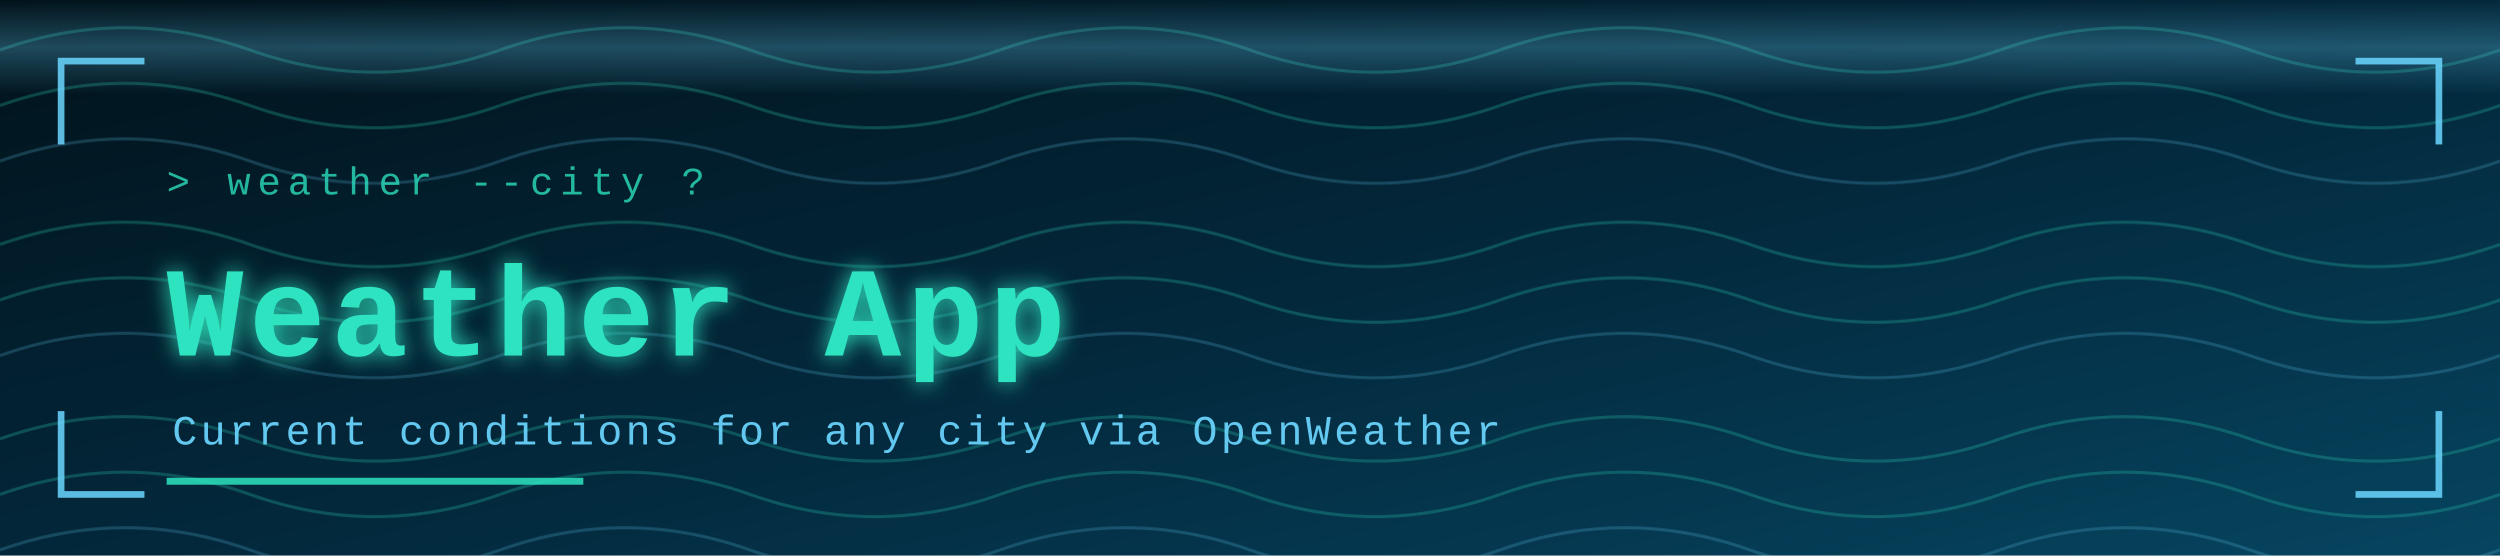
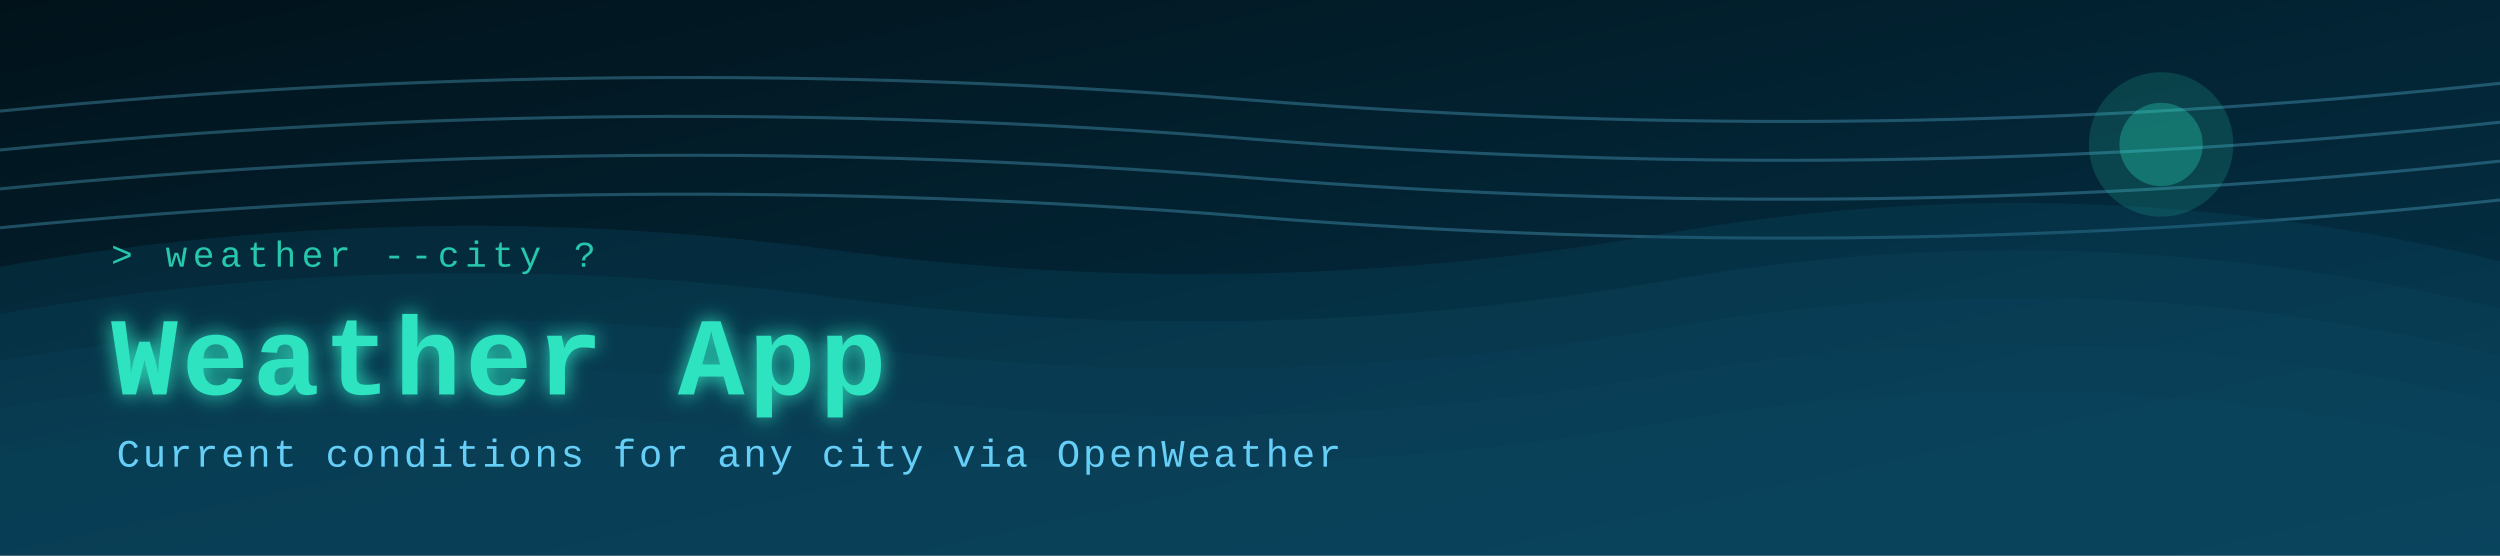
<svg xmlns="http://www.w3.org/2000/svg" width="900" height="200" viewBox="0 0 900 200" role="img" aria-label="Weather App">
  <defs>
    <linearGradient id="bg" x1="0%" y1="0%" x2="100%" y2="100%">
      <stop offset="0%" stop-color="#01121a" />
-       <stop offset="55%" stop-color="#03293d" />
-       <stop offset="100%" stop-color="#064560" />
-     </linearGradient>
-     <pattern id="mot" width="180" height="70" patternUnits="userSpaceOnUse">
-       <g fill="none" stroke="#2de3c0" stroke-width="1.1" opacity="0.24">
-         <path d="M0 18 Q45 2 90 18 T180 18" />
-         <path d="M0 38 Q45 22 90 38 T180 38" />
-       </g>
-       <path d="M0 58 Q45 42 90 58 T180 58" fill="none" stroke="#6bd6ff" stroke-width="1.1" opacity="0.20" />
-     </pattern>
-     <linearGradient id="scan" x1="0%" y1="0%" x2="0%" y2="100%">
-       <stop offset="0%" stop-color="#6bd6ff" stop-opacity="0" />
-       <stop offset="50%" stop-color="#6bd6ff" stop-opacity="0.55" />
-       <stop offset="100%" stop-color="#6bd6ff" stop-opacity="0" />
+       <stop offset="100%" stop-color="#04364e" />
    </linearGradient>
    <filter id="glow" x="-40%" y="-40%" width="180%" height="180%">
-       <feGaussianBlur stdDeviation="4" result="g" />
+       <feGaussianBlur stdDeviation="3.6" result="g" />
      <feMerge>
        <feMergeNode in="g" />
        <feMergeNode in="SourceGraphic" />
      </feMerge>
    </filter>
  </defs>
  <rect width="900" height="200" fill="url(#bg)" />
-   <rect width="900" height="200" fill="url(#mot)" />
-   <rect width="900" height="34" fill="url(#scan)" opacity="0.5" />
-   <g fill="none" stroke="#6bd6ff" stroke-width="2.4" opacity="0.85">
-     <path d="M22 52 V22 H52" />
-     <path d="M848 22 H878 V52" />
-     <path d="M22 148 V178 H52" />
-     <path d="M848 178 H878 V148" />
-   </g>
-   <text x="60" y="70" font-family="Consolas, 'Courier New', monospace" font-size="14" fill="#2de3c0" opacity="0.78" letter-spacing="2.5">&gt; weather --city ?</text>
-   <text x="60" y="128" font-family="Consolas, 'Courier New', monospace" font-size="46" font-weight="bold" fill="#2de3c0" filter="url(#glow)" letter-spacing="2">Weather App</text>
-   <text x="62" y="160" font-family="Consolas, 'Courier New', monospace" font-size="15" fill="#6bd6ff" opacity="0.92" letter-spacing="1.2">Current conditions for any city via OpenWeather</text>
-   <rect x="60" y="172" width="150" height="2.5" fill="#2de3c0" opacity="0.85" />
+   <path d="M0 40 Q225 18 450 36 T900 30" fill="none" stroke="#6bd6ff" stroke-width="1.1" opacity="0.28" />
+   <path d="M0 54 Q225 32 450 50 T900 44" fill="none" stroke="#6bd6ff" stroke-width="1.1" opacity="0.28" />
+   <path d="M0 68 Q225 46 450 64 T900 58" fill="none" stroke="#6bd6ff" stroke-width="1.1" opacity="0.28" />
+   <path d="M0 82 Q225 60 450 78 T900 72" fill="none" stroke="#6bd6ff" stroke-width="1.1" opacity="0.28" />
+   <path d="M0 96 Q150 70 300 90 T600 84 T900 94 V200 H0 Z" fill="#0a4a63" opacity="0.3" />
+   <path d="M0 113 Q150 87 300 107 T600 101 T900 111 V200 H0 Z" fill="#0a4a63" opacity="0.255" />
+   <path d="M0 130 Q150 104 300 124 T600 118 T900 128 V200 H0 Z" fill="#0a4a63" opacity="0.21" />
+   <path d="M0 147 Q150 121 300 141 T600 135 T900 145 V200 H0 Z" fill="#0a4a63" opacity="0.165" />
+   <path d="M0 164 Q150 138 300 158 T600 152 T900 162 V200 H0 Z" fill="#0a4a63" opacity="0.12" />
+   <circle cx="778" cy="52" r="26" fill="#2de3c0" opacity="0.16" />
+   <circle cx="778" cy="52" r="15" fill="#2de3c0" opacity="0.30" />
+   <text x="40" y="96" font-family="Consolas, 'Courier New', monospace" font-size="13" font-weight="normal" fill="#2de3c0" opacity="0.85" text-anchor="start" letter-spacing="2">&gt; weather --city ?</text>
+   <text x="40" y="142" font-family="Consolas, 'Courier New', monospace" font-size="40" font-weight="bold" fill="#2de3c0" opacity="1.0" text-anchor="start" letter-spacing="1.5" filter="url(#glow)">Weather App</text>
+   <text x="42" y="168" font-family="Consolas, 'Courier New', monospace" font-size="14" font-weight="normal" fill="#6bd6ff" opacity="0.95" text-anchor="start" letter-spacing="1.0">Current conditions for any city via OpenWeather</text>
</svg>
